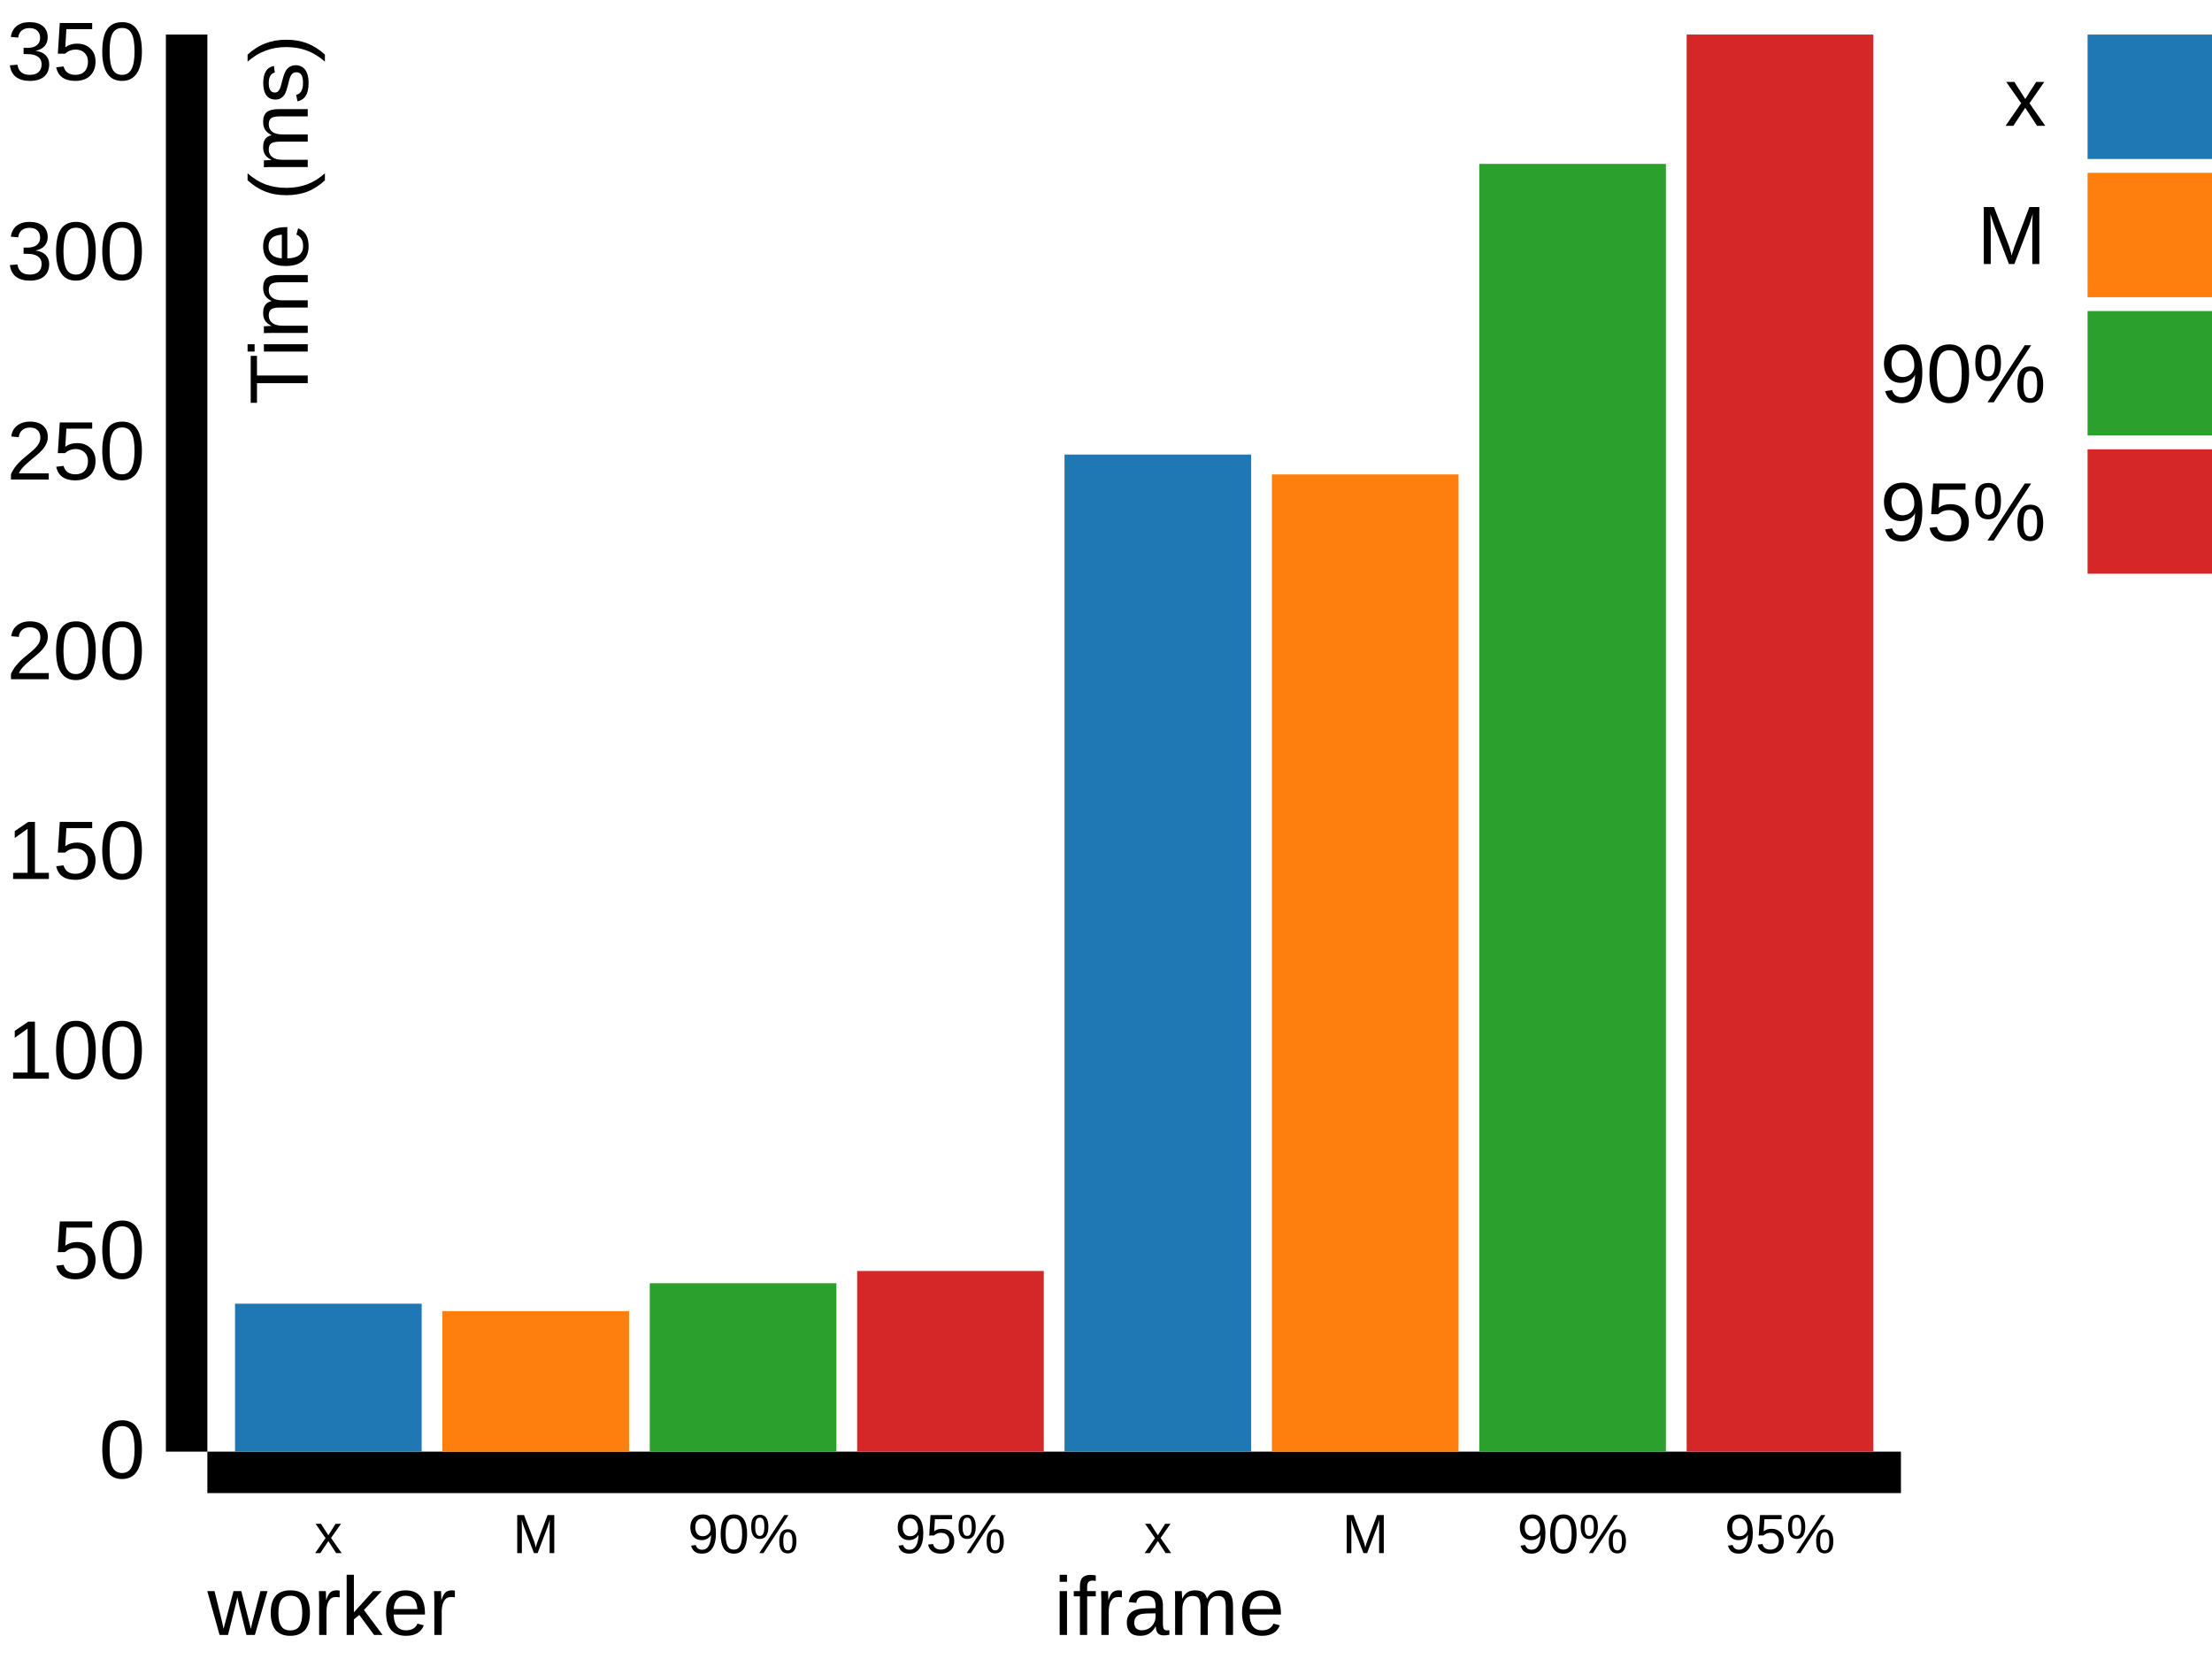
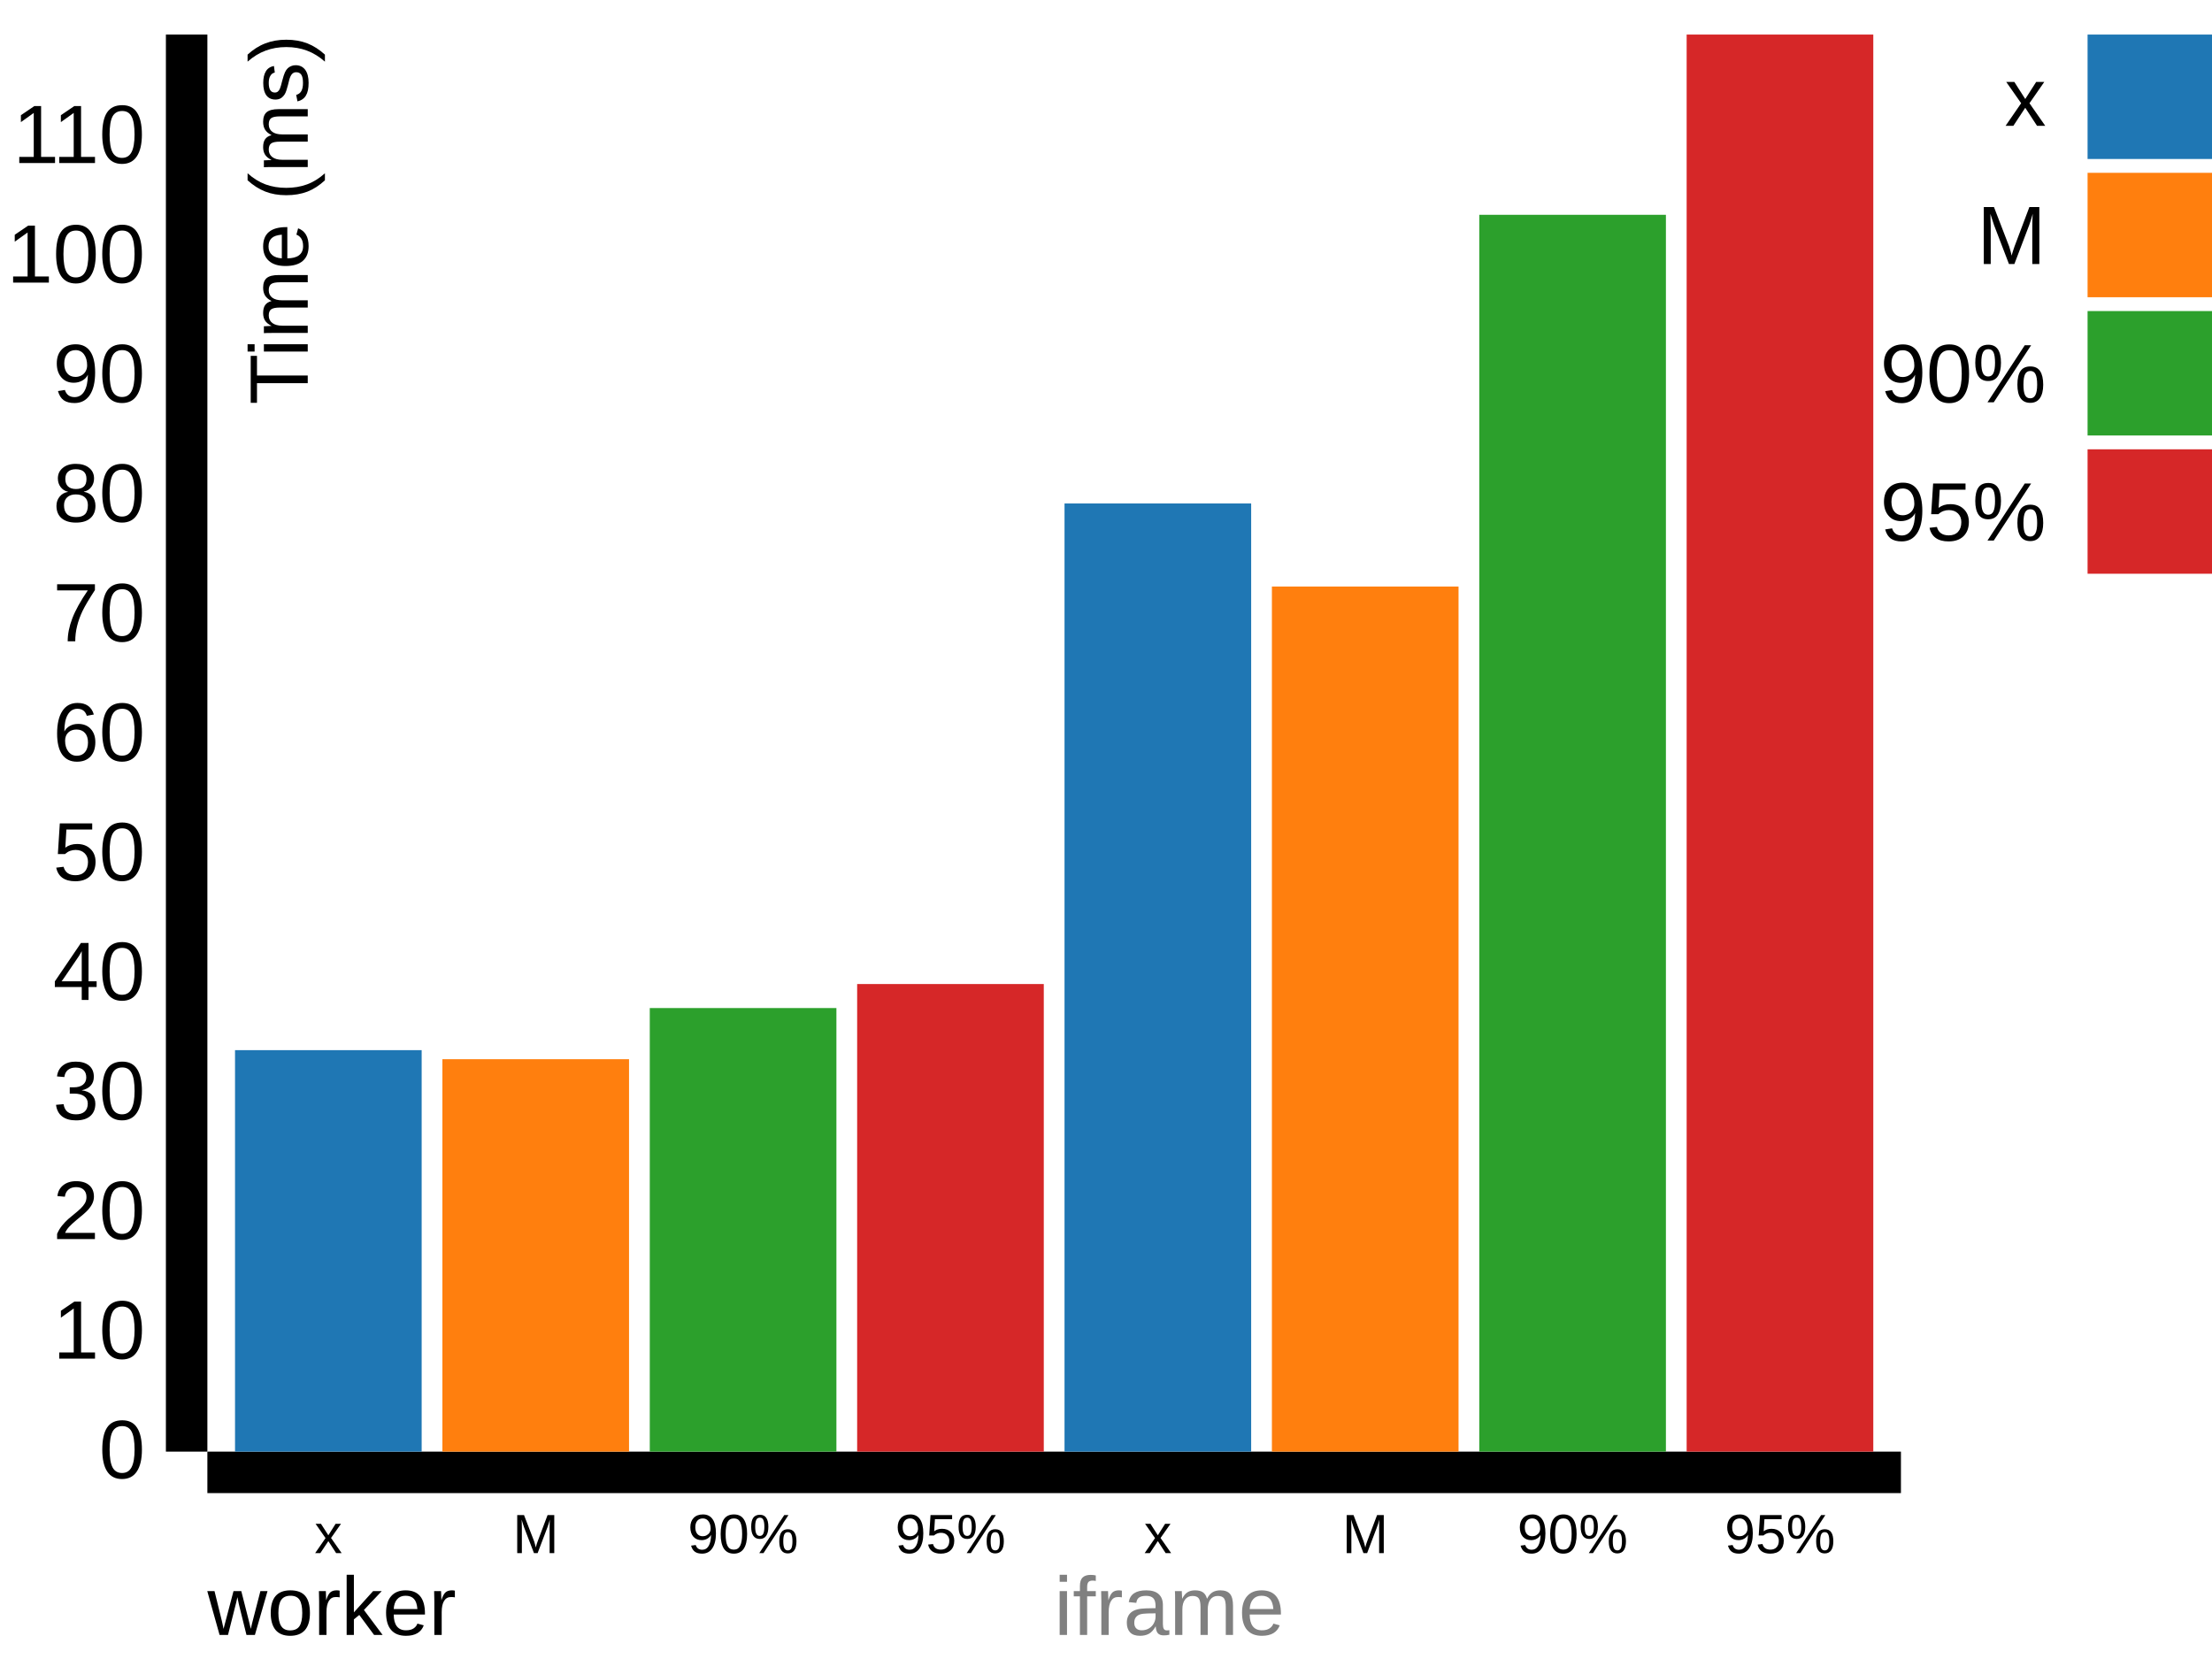
<svg xmlns="http://www.w3.org/2000/svg" height="240" width="320">
  <g font-size="12" font-family="Arial">
    <g class="x axis">
-       <text dy=".71em" y="6" transform="translate(30 222)">worker</text>
-       <text dy=".71em" y="6" transform="translate(152.5 222)">iframe</text>
+       <text dy=".71em" y="6" transform="translate(30 222)" lengthAdjust="spacingAndGlyphs" textLength="122.5">worker</text>
+       <text dy=".71em" y="6" transform="translate(152.5 222)" fill="grey" lengthAdjust="spacingAndGlyphs" textLength="122.5">iframe</text>
      <g font-size="8">
        <g class="tick">
          <path d="M47.5 210v6" />
          <text y="9" dy=".71em" text-anchor="middle" transform="translate(47.5 210)">x</text>
        </g>
        <g class="tick">
          <path d="M77.5 210v6" />
          <text y="9" dy=".71em" text-anchor="middle" transform="translate(77.5 210)">M</text>
        </g>
        <g class="tick">
          <path d="M107.5 210v6" />
          <text y="9" dy=".71em" text-anchor="middle" transform="translate(107.5 210)">90%</text>
        </g>
        <g class="tick">
          <path d="M137.5 210v6" />
          <text y="9" dy=".71em" text-anchor="middle" transform="translate(137.5 210)">95%</text>
        </g>
        <g class="tick">
          <path d="M167.5 210v6" />
          <text y="9" dy=".71em" text-anchor="middle" transform="translate(167.5 210)">x</text>
        </g>
        <g class="tick">
          <path d="M197.5 210v6" />
          <text y="9" dy=".71em" text-anchor="middle" transform="translate(197.5 210)">M</text>
        </g>
        <g class="tick">
          <path d="M227.5 210v6" />
          <text y="9" dy=".71em" text-anchor="middle" transform="translate(227.5 210)">90%</text>
        </g>
        <g class="tick">
          <path d="M257.5 210v6" />
          <text y="9" dy=".71em" text-anchor="middle" transform="translate(257.5 210)">95%</text>
        </g>
        <path d="M30 216v-6h245v6" class="domain" />
      </g>
    </g>
    <g class="y axis">
-       <text dy=".71em" y="6" transform="translate(30 5) rotate(-90)" text-anchor="end">Time (ms)</text>
+       <text dy=".71em" y="6" transform="matrix(0 -1 1 0 30 5)" text-anchor="end">Time (ms)</text>
      <g class="tick">
        <path d="M30 210h-6" />
        <text x="-9" dy=".32em" text-anchor="end" transform="translate(30 210)">0</text>
      </g>
      <g class="tick">
-         <path d="M30 181.106h-6" />
-         <text x="-9" dy=".32em" text-anchor="end" transform="translate(30 181.106)">50</text>
+         <path d="M30 192.705h-6" />
+         <text x="-9" dy=".32em" text-anchor="end" transform="translate(30 192.705)">10</text>
      </g>
      <g class="tick">
-         <path d="M30 152.21h-6" />
-         <text x="-9" dy=".32em" text-anchor="end" transform="translate(30 152.211)">100</text>
+         <path d="M30 175.41h-6" />
+         <text x="-9" dy=".32em" text-anchor="end" transform="translate(30 175.41)">20</text>
      </g>
      <g class="tick">
-         <path d="M30 123.317h-6" />
-         <text x="-9" dy=".32em" text-anchor="end" transform="translate(30 123.317)">150</text>
+         <path d="M30 158.114h-6" />
+         <text x="-9" dy=".32em" text-anchor="end" transform="translate(30 158.114)">30</text>
      </g>
      <g class="tick">
-         <path d="M30 94.422h-6" />
-         <text x="-9" dy=".32em" text-anchor="end" transform="translate(30 94.422)">200</text>
+         <path d="M30 140.82h-6" />
+         <text x="-9" dy=".32em" text-anchor="end" transform="translate(30 140.82)">40</text>
      </g>
      <g class="tick">
-         <path d="M30 65.528h-6" />
-         <text x="-9" dy=".32em" text-anchor="end" transform="translate(30 65.528)">250</text>
+         <path d="M30 123.523h-6" />
+         <text x="-9" dy=".32em" text-anchor="end" transform="translate(30 123.523)">50</text>
      </g>
      <g class="tick">
-         <path d="M30 36.633h-6" />
-         <text x="-9" dy=".32em" text-anchor="end" transform="translate(30 36.633)">300</text>
+         <path d="M30 106.228h-6" />
+         <text x="-9" dy=".32em" text-anchor="end" transform="translate(30 106.228)">60</text>
      </g>
      <g class="tick">
-         <path d="M30 7.74h-6" />
-         <text x="-9" dy=".32em" text-anchor="end" transform="translate(30 7.739)">350</text>
+         <path d="M30 88.933h-6" />
+         <text x="-9" dy=".32em" text-anchor="end" transform="translate(30 88.933)">70</text>
+       </g>
+       <g class="tick">
+         <path d="M30 71.637h-6" />
+         <text x="-9" dy=".32em" text-anchor="end" transform="translate(30 71.637)">80</text>
+       </g>
+       <g class="tick">
+         <path d="M30 54.342h-6" />
+         <text x="-9" dy=".32em" text-anchor="end" transform="translate(30 54.342)">90</text>
+       </g>
+       <g class="tick">
+         <path d="M30 37.046h-6" />
+         <text x="-9" dy=".32em" text-anchor="end" transform="translate(30 37.046)">100</text>
+       </g>
+       <g class="tick">
+         <path d="M30 19.75h-6" />
+         <text x="-9" dy=".32em" text-anchor="end" transform="translate(30 19.75)">110</text>
      </g>
      <path d="M24 5h6v205h-6" class="domain" />
    </g>
-     <path class="bar" fill="#1F77B4" d="M34 188.597h27V210H34z" />
-     <path class="bar" fill="#FF7F0E" d="M64 189.676h27V210H64z" />
-     <path class="bar" fill="#2CA02C" d="M94 185.64h27V210H94z" />
-     <path class="bar" fill="#D62728" d="M124 183.866h27V210h-27z" />
-     <path class="bar" fill="#1F77B4" d="M154 65.76h27V210h-27z" />
-     <path class="bar" fill="#FF7F0E" d="M184 68.633h27V210h-27z" />
-     <path class="bar" fill="#2CA02C" d="M214 23.71h27V210h-27z" />
+     <path class="bar" fill="#1F77B4" d="M34 151.92h27V210H34z" />
+     <path class="bar" fill="#FF7F0E" d="M64 153.23h27V210H64z" />
+     <path class="bar" fill="#2CA02C" d="M94 145.83h27V210H94z" />
+     <path class="bar" fill="#D62728" d="M124 142.356h27V210h-27z" />
+     <path class="bar" fill="#1F77B4" d="M154 72.835h27V210h-27z" />
+     <path class="bar" fill="#FF7F0E" d="M184 84.85h27V210h-27z" />
+     <path class="bar" fill="#2CA02C" d="M214 31.075h27V210h-27z" />
    <path class="bar" fill="#D62728" d="M244 5h27v205h-27z" />
    <g class="caption">
      <g class="legend">
        <path fill="#1F77B4" d="M302 5h18v18h-18z" />
        <text dy=".35em" y="9" x="221" text-anchor="end" transform="translate(75 5)">x</text>
      </g>
      <g class="legend">
        <path fill="#FF7F0E" d="M302 25h18v18h-18z" />
        <text dy=".35em" y="9" x="221" text-anchor="end" transform="translate(75 25)">M</text>
      </g>
      <g class="legend">
        <path fill="#2CA02C" d="M302 45h18v18h-18z" />
        <text dy=".35em" y="9" x="221" text-anchor="end" transform="translate(75 45)">90%</text>
      </g>
      <g class="legend">
        <path fill="#D62728" d="M302 65h18v18h-18z" />
        <text dy=".35em" y="9" x="221" text-anchor="end" transform="translate(75 65)">95%</text>
      </g>
    </g>
  </g>
</svg>
